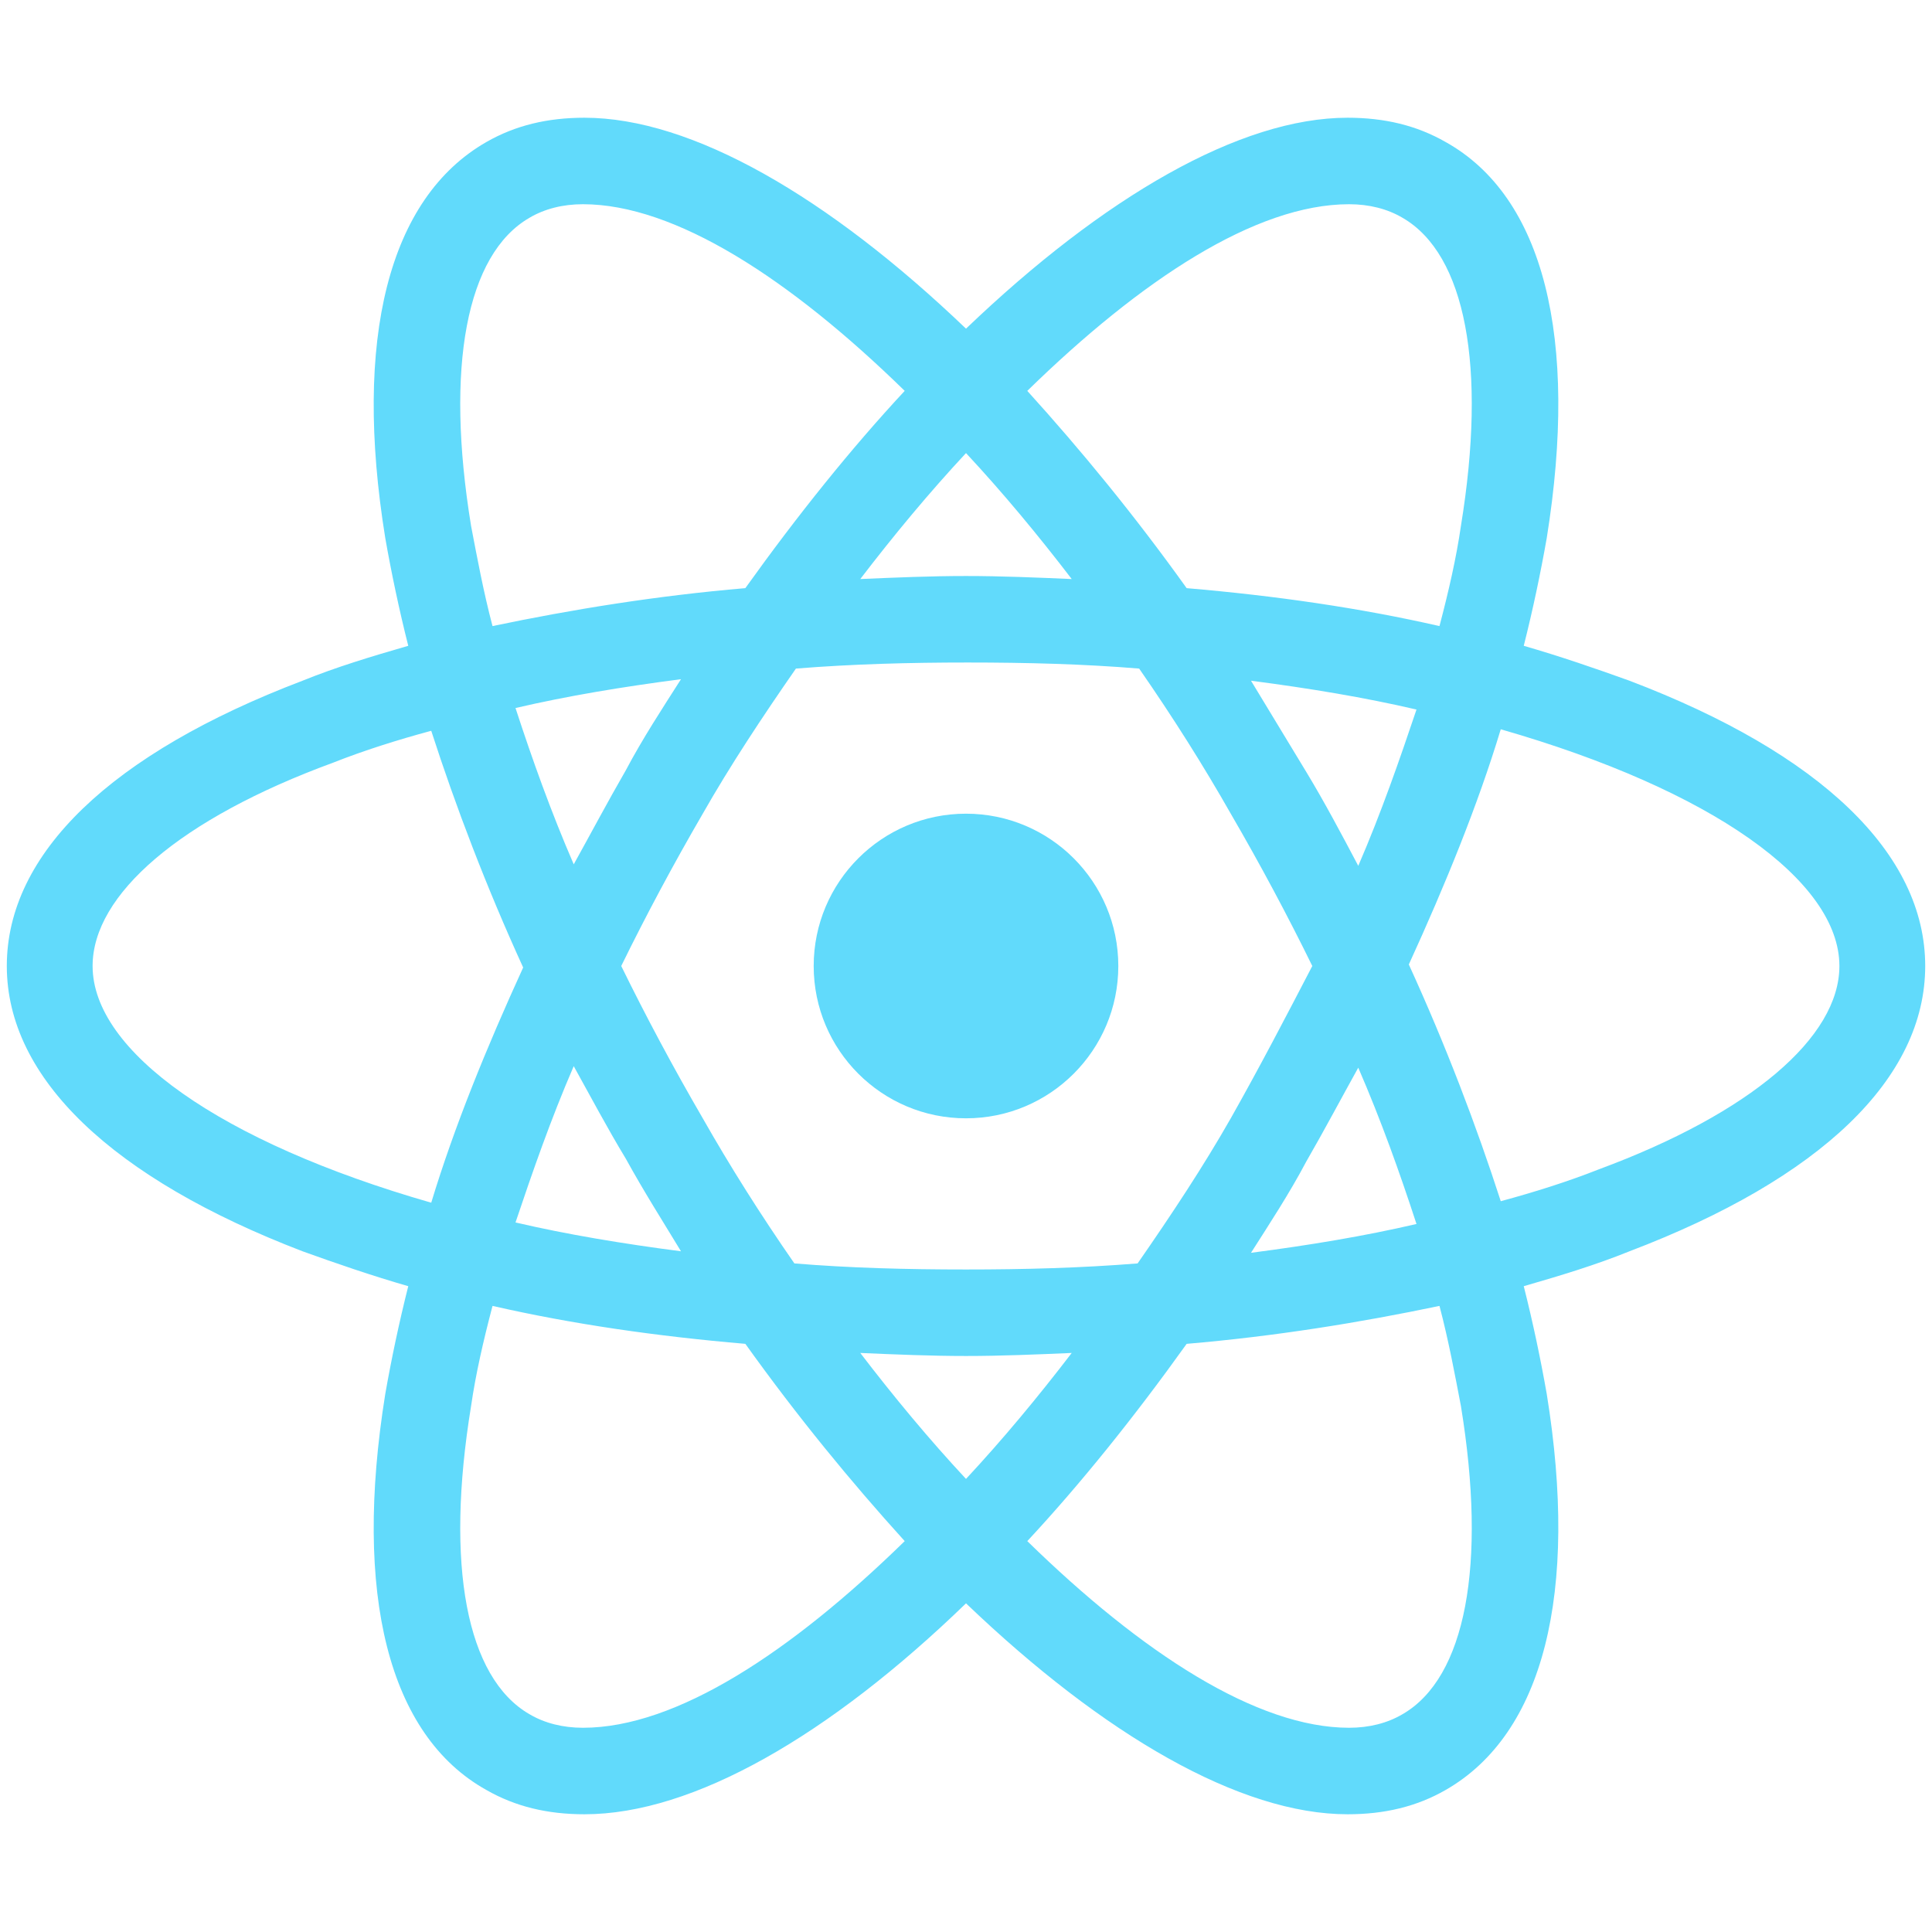
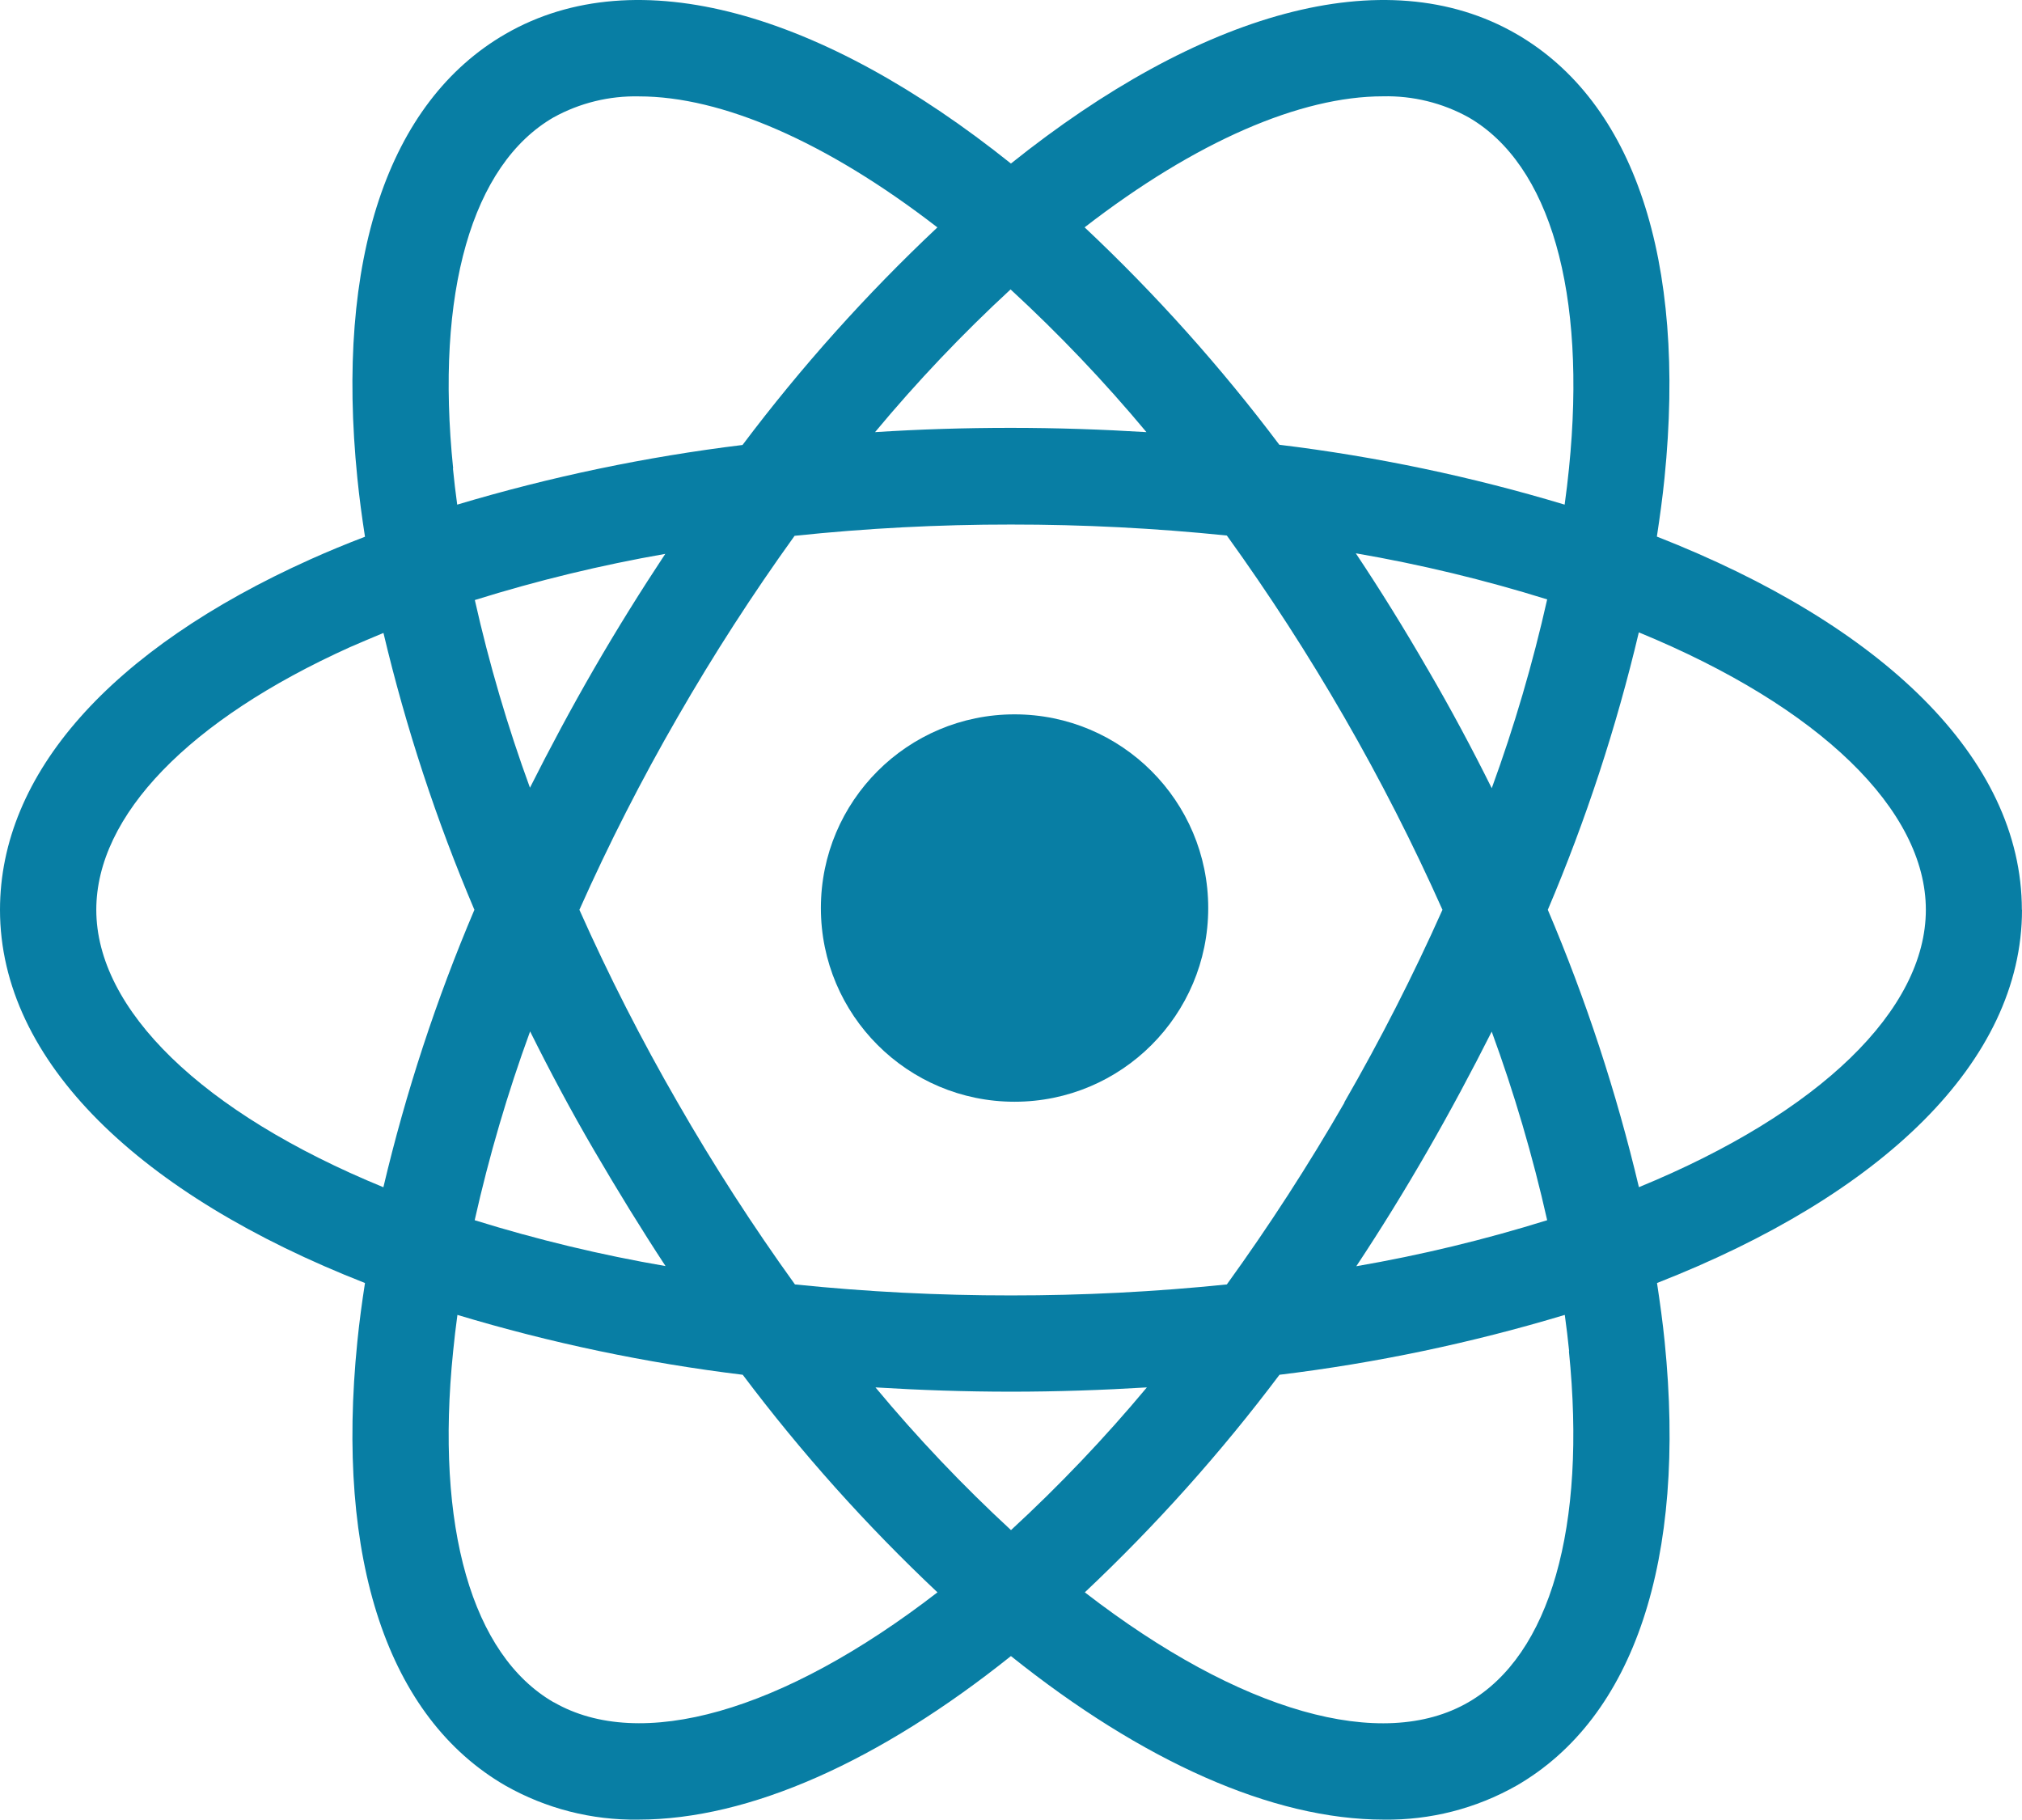
- <svg xmlns="http://www.w3.org/2000/svg" width="256" height="256" enable-background="new 0 0 128 128">
-   <g>
-     <g stroke="null" fill="#61DAFB" id="svg_1">
-       <circle stroke="null" cx="128" cy="128" r="20.182" id="svg_2" />
-       <path stroke="null" d="m215.914,90.198c-4.467,-1.609 -9.137,-3.217 -14.009,-4.625c1.218,-4.826 2.233,-9.652 3.046,-14.276c4.264,-26.542 -0.406,-45.242 -13.4,-52.48c-3.858,-2.212 -8.121,-3.217 -12.994,-3.217c-14.212,0 -32.283,10.456 -50.556,27.949c-18.273,-17.493 -36.343,-27.949 -50.556,-27.949c-4.873,0 -9.137,1.005 -12.994,3.217c-12.994,7.44 -17.664,26.14 -13.4,52.48c0.812,4.625 1.827,9.45 3.046,14.276c-4.873,1.408 -9.543,2.815 -14.009,4.625c-25.379,9.652 -39.186,22.922 -39.186,37.802s14.009,28.15 39.186,37.802c4.467,1.609 9.137,3.217 14.009,4.625c-1.218,4.826 -2.233,9.652 -3.046,14.276c-4.264,26.542 0.406,45.242 13.4,52.48c3.858,2.212 8.121,3.217 12.994,3.217c14.415,0 32.486,-10.456 50.556,-27.949c18.273,17.493 36.343,27.949 50.556,27.949c4.873,0 9.137,-1.005 12.994,-3.217c12.994,-7.44 17.664,-26.14 13.4,-52.48c-0.812,-4.625 -1.827,-9.45 -3.046,-14.276c4.873,-1.408 9.543,-2.815 14.009,-4.625c25.379,-9.652 39.186,-22.922 39.186,-37.802s-13.806,-28.15 -39.186,-37.802zm-30.049,-61.327c8.324,4.826 11.167,19.705 7.715,40.818c-0.609,4.223 -1.624,8.646 -2.842,13.271c-10.558,-2.413 -21.725,-4.021 -33.501,-5.027c-6.903,-9.652 -14.009,-18.298 -21.116,-26.14c15.025,-14.678 30.252,-24.732 42.637,-24.732c2.639,0 5.076,0.603 7.106,1.81l0,0zm-22.74,119.236c-3.655,6.434 -7.918,12.869 -12.385,19.303c-7.512,0.603 -15.025,0.804 -22.74,0.804c-7.918,0 -15.431,-0.201 -22.74,-0.804c-4.467,-6.434 -8.527,-12.869 -12.182,-19.303c-3.858,-6.635 -7.512,-13.472 -10.761,-20.107c3.249,-6.635 6.903,-13.472 10.761,-20.107c3.655,-6.434 7.918,-12.869 12.385,-19.303c7.512,-0.603 15.025,-0.804 22.74,-0.804c7.918,0 15.431,0.201 22.74,0.804c4.467,6.434 8.527,12.869 12.182,19.303c3.858,6.635 7.512,13.472 10.761,20.107c-3.452,6.635 -6.903,13.271 -10.761,20.107zm16.852,-6.635c3.046,7.038 5.482,13.874 7.715,20.711c-6.903,1.609 -14.212,2.815 -21.928,3.82c2.436,-3.82 5.076,-7.842 7.309,-12.064c2.436,-4.223 4.67,-8.445 6.903,-12.467l0,0zm-51.977,54.491c-4.873,-5.228 -9.543,-10.858 -14.009,-16.689c4.67,0.201 9.34,0.402 14.009,0.402c4.67,0 9.34,-0.201 14.009,-0.402c-4.467,5.831 -9.137,11.461 -14.009,16.689zm-37.765,-30.161c-7.715,-1.005 -15.025,-2.212 -21.928,-3.82c2.233,-6.635 4.67,-13.673 7.715,-20.711c2.233,4.021 4.467,8.244 6.903,12.265c2.436,4.424 4.873,8.244 7.309,12.265l0,-0zm-14.212,-51.274c-3.046,-7.038 -5.482,-13.874 -7.715,-20.711c6.903,-1.609 14.212,-2.815 21.928,-3.82c-2.436,3.82 -5.076,7.842 -7.309,12.064c-2.436,4.223 -4.67,8.445 -6.903,12.467l-0,-0zm51.977,-54.491c4.873,5.228 9.543,10.858 14.009,16.689c-4.67,-0.201 -9.34,-0.402 -14.009,-0.402c-4.67,0 -9.34,0.201 -14.009,0.402c4.467,-5.831 9.137,-11.461 14.009,-16.689zm45.074,42.225l-7.309,-12.064c7.715,1.005 15.025,2.212 21.928,3.82c-2.233,6.635 -4.67,13.673 -7.715,20.711c-2.233,-4.223 -4.467,-8.445 -6.903,-12.467l-0,0zm-110.654,-32.574c-3.452,-21.113 -0.609,-35.992 7.715,-40.818c2.03,-1.206 4.467,-1.81 7.106,-1.81c12.182,0 27.41,9.853 42.637,24.732c-7.106,7.641 -14.212,16.488 -21.116,26.14c-11.776,1.005 -22.943,2.815 -33.501,5.027c-1.218,-4.625 -2.03,-9.048 -2.842,-13.271l0,-0zm-50.15,58.311c0,-9.45 11.573,-19.504 31.877,-26.944c4.061,-1.609 8.527,-3.016 12.994,-4.223c3.249,10.054 7.309,20.711 12.182,31.367c-4.873,10.657 -9.137,21.113 -12.182,31.166c-28.019,-8.043 -44.871,-20.107 -44.871,-31.367zm57.865,99.129c-8.324,-4.826 -11.167,-19.705 -7.715,-40.818c0.609,-4.223 1.624,-8.646 2.842,-13.271c10.558,2.413 21.725,4.021 33.501,5.027c6.903,9.652 14.009,18.298 21.116,26.14c-15.025,14.678 -30.252,24.732 -42.637,24.732c-2.639,0 -5.076,-0.603 -7.106,-1.81l0,-0zm123.445,-40.818c3.452,21.113 0.609,35.992 -7.715,40.818c-2.03,1.206 -4.467,1.81 -7.106,1.81c-12.182,0 -27.41,-9.853 -42.637,-24.732c7.106,-7.641 14.212,-16.488 21.116,-26.14c11.776,-1.005 22.943,-2.815 33.501,-5.027c1.218,4.625 2.03,9.048 2.842,13.271l0,0zm18.273,-31.367c-4.061,1.609 -8.527,3.016 -12.994,4.223c-3.249,-10.054 -7.309,-20.711 -12.182,-31.367c4.873,-10.657 9.137,-21.113 12.182,-31.166c28.019,8.043 44.871,20.107 44.871,31.367c0,9.45 -11.776,19.504 -31.877,26.944z" id="svg_3" />
+ <svg xmlns="http://www.w3.org/2000/svg" width="569px" height="512px" viewBox="0 0 569 512" version="1.1">
+   <g id="Page-1" stroke="none" stroke-width="1" fill="none" fill-rule="evenodd">
+     <g id="React-Logo-Filled-(1)" fill="#087EA4" fill-rule="nonzero">
+       <path d="M285.5,201 C255.4,201 231,225.4 231,255.5 C231,285.6 255.4,310 285.5,310 C315.6,310 340,285.6 340,255.5 C340,225.4 315.6,201 285.5,201" id="Path" />
+       <path d="M568.96,255.994 C568.96,213.208 529.338,175.681 466.252,150.985 C467.095,145.424 467.857,139.922 468.399,134.521 C474.622,73.042 459.809,28.669 426.71,9.554 C389.677,-11.829 337.37,3.691 284.48,46.016 C231.59,3.691 179.283,-11.829 142.25,9.554 C109.151,28.669 94.338,73.042 100.561,134.521 C101.102,139.922 101.845,145.444 102.708,151.025 C97.449,153.033 92.291,155.161 87.333,157.39 C31.011,182.709 0,217.765 0,255.994 C0,298.781 39.622,336.307 102.708,361.004 C101.845,366.565 101.102,372.067 100.561,377.468 C94.338,438.947 109.151,483.32 142.25,502.435 C153.63,508.888 166.524,512.187 179.604,511.992 C210.956,511.992 247.568,495.488 284.48,465.973 C321.372,495.488 358.004,511.992 389.396,511.992 C402.475,512.184 415.369,508.885 426.75,502.435 C459.849,483.32 474.662,438.947 468.439,377.468 C467.898,372.067 467.135,366.565 466.292,361.004 C529.378,336.347 569,298.761 569,255.994 M389.155,27.103 C397.565,26.9 405.878,28.937 413.242,33.006 C436.224,46.277 446.541,82.278 441.523,131.77 C441.182,135.143 440.78,138.557 440.299,141.99 C414.067,134.088 387.206,128.452 360.011,125.145 C343.525,103.224 325.193,82.756 305.214,63.966 C336.587,39.712 366.032,27.103 389.135,27.103 M378.356,310.206 C368.205,327.831 357.151,344.92 345.238,361.405 C325.045,363.48 304.759,364.512 284.46,364.497 C264.168,364.511 243.888,363.479 223.702,361.405 C211.821,344.919 200.8,327.83 190.684,310.206 C180.533,292.629 171.307,274.534 163.045,255.994 C171.307,237.455 180.533,219.359 190.684,201.783 C200.784,184.229 211.771,167.201 223.602,150.764 C243.825,148.638 264.146,147.579 284.48,147.592 C304.772,147.58 325.052,148.612 345.238,150.684 C357.109,167.146 368.136,184.201 378.276,201.783 C388.419,219.364 397.645,237.458 405.915,255.994 C397.645,274.53 388.419,292.625 378.276,310.206 M419.725,290.127 C426.095,307.504 431.325,325.277 435.381,343.335 C417.78,348.824 399.837,353.15 381.668,356.285 C388.573,345.871 395.264,335.036 401.74,323.778 C408.143,312.655 414.145,301.431 419.805,290.208 M246.363,390.378 C258.848,391.141 271.594,391.583 284.5,391.583 C297.406,391.583 310.232,391.141 322.737,390.378 C310.881,404.583 298.108,417.998 284.5,430.534 C270.922,418 258.182,404.585 246.363,390.378 Z M187.312,356.245 C169.137,353.124 151.188,348.811 133.579,343.335 C137.619,325.306 142.828,307.559 149.175,290.208 C154.755,301.431 160.736,312.655 167.24,323.778 C173.743,334.902 180.467,345.865 187.312,356.285 M149.175,221.761 C142.851,204.474 137.655,186.795 133.619,168.835 C151.184,163.352 169.086,159.013 187.211,155.844 C180.347,166.225 173.622,176.987 167.139,188.21 C160.656,199.434 154.735,210.517 149.074,221.761 M322.617,121.591 C310.132,120.828 297.386,120.386 284.38,120.386 C271.48,120.386 258.768,120.788 246.243,121.591 C258.061,107.384 270.801,93.969 284.38,81.434 C297.992,93.966 310.766,107.38 322.617,121.591 Z M401.7,188.21 C395.197,176.94 388.473,166.097 381.528,155.684 C399.744,158.819 417.734,163.152 435.381,168.654 C431.332,186.681 426.122,204.427 419.785,221.781 C414.205,210.557 408.204,199.334 401.72,188.23 M127.517,131.79 C122.439,82.318 132.816,46.297 155.779,33.026 C163.145,28.963 171.456,26.926 179.865,27.123 C202.968,27.123 232.413,39.732 263.786,63.986 C243.794,82.79 225.448,103.271 208.949,125.205 C181.762,128.528 154.904,134.143 128.661,141.99 C128.2,138.557 127.778,135.164 127.457,131.79 M98.453,182.106 C101.544,180.768 104.695,179.429 107.907,178.091 C114.221,204.736 122.782,230.797 133.499,255.994 C122.762,281.241 114.193,307.357 107.887,334.059 C56.743,313.077 27.097,284.004 27.097,255.994 C27.097,229.451 53.191,202.526 98.453,182.106 Z M155.779,478.963 C132.816,465.691 122.439,429.671 127.517,380.198 C127.838,376.825 128.26,373.432 128.721,369.978 C154.954,377.879 181.815,383.514 209.009,386.824 C225.5,408.753 243.832,429.233 263.806,448.043 C220.069,481.834 180.106,492.978 155.839,478.963 M441.503,380.198 C446.521,429.691 436.204,465.691 413.221,478.963 C388.975,493.018 348.991,481.834 305.274,448.043 C325.241,429.233 343.567,408.752 360.051,386.824 C387.246,383.517 414.107,377.881 440.339,369.978 C440.82,373.432 441.222,376.825 441.563,380.198 M461.193,334.018 C454.869,307.333 446.294,281.231 435.562,255.994 C446.29,230.744 454.858,204.629 461.173,177.93 C512.216,198.912 541.943,227.985 541.943,255.994 C541.943,284.004 512.297,313.077 461.153,334.059" id="Shape" />
    </g>
  </g>
</svg>
